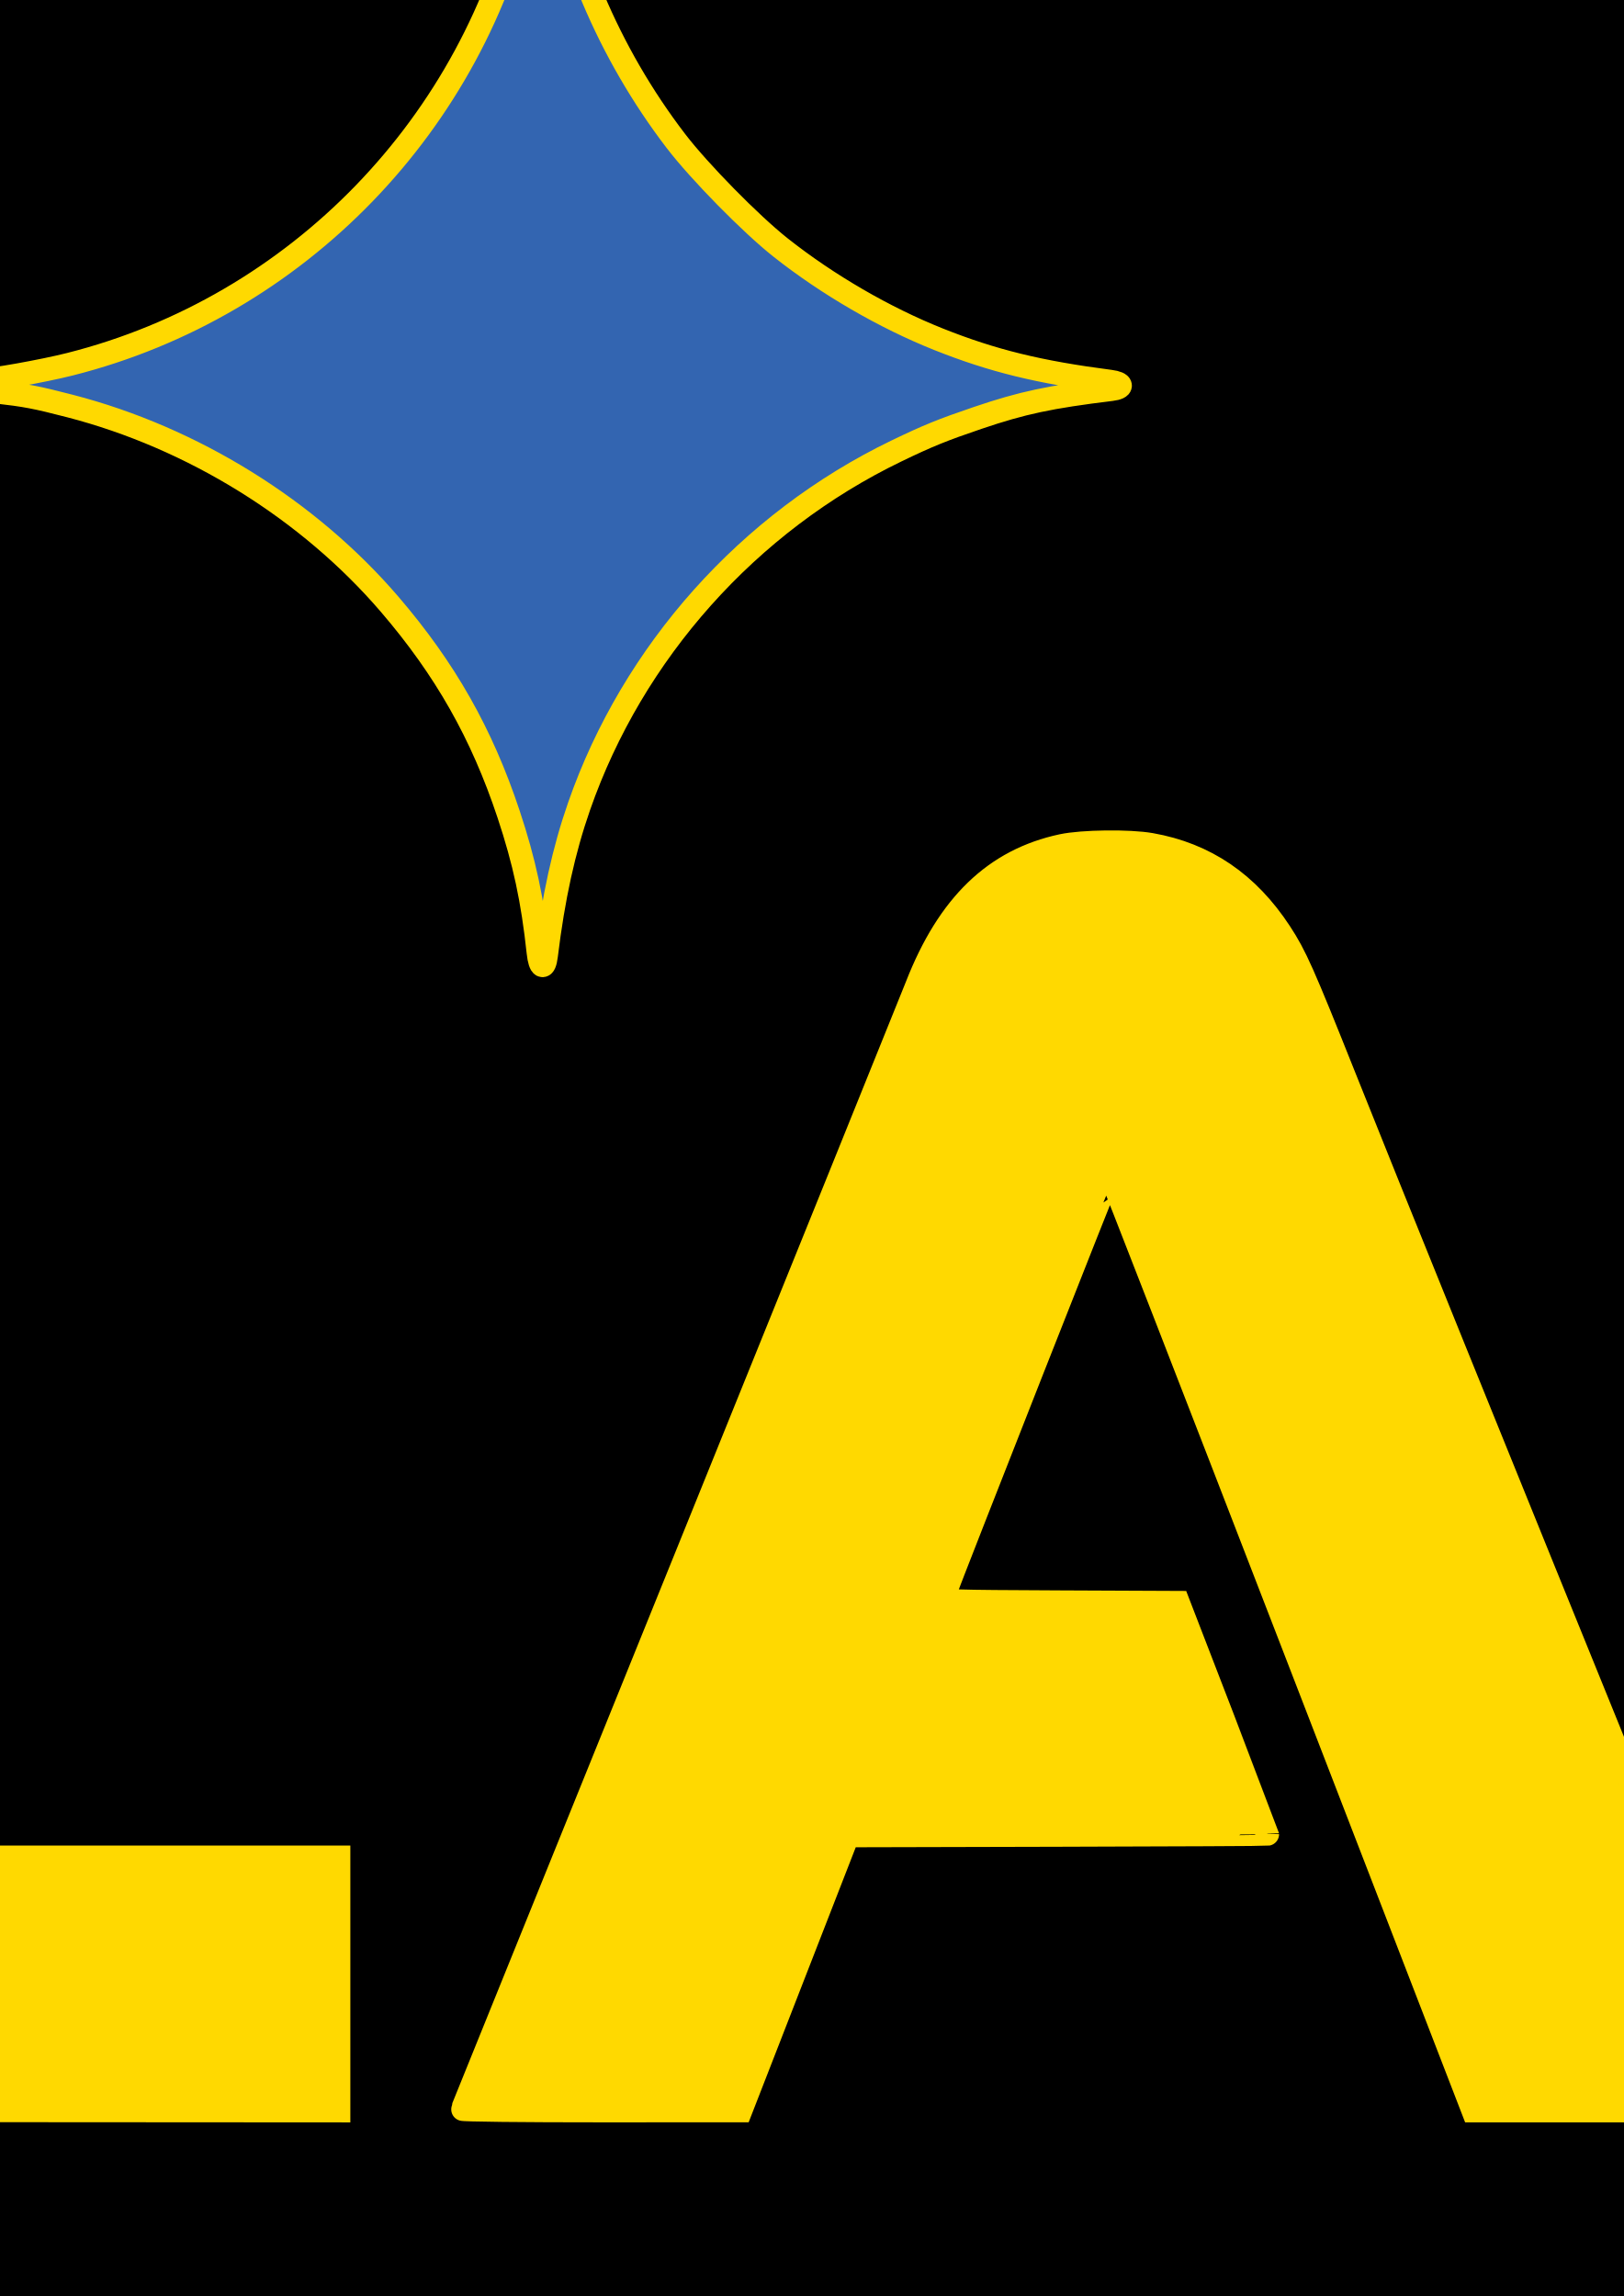
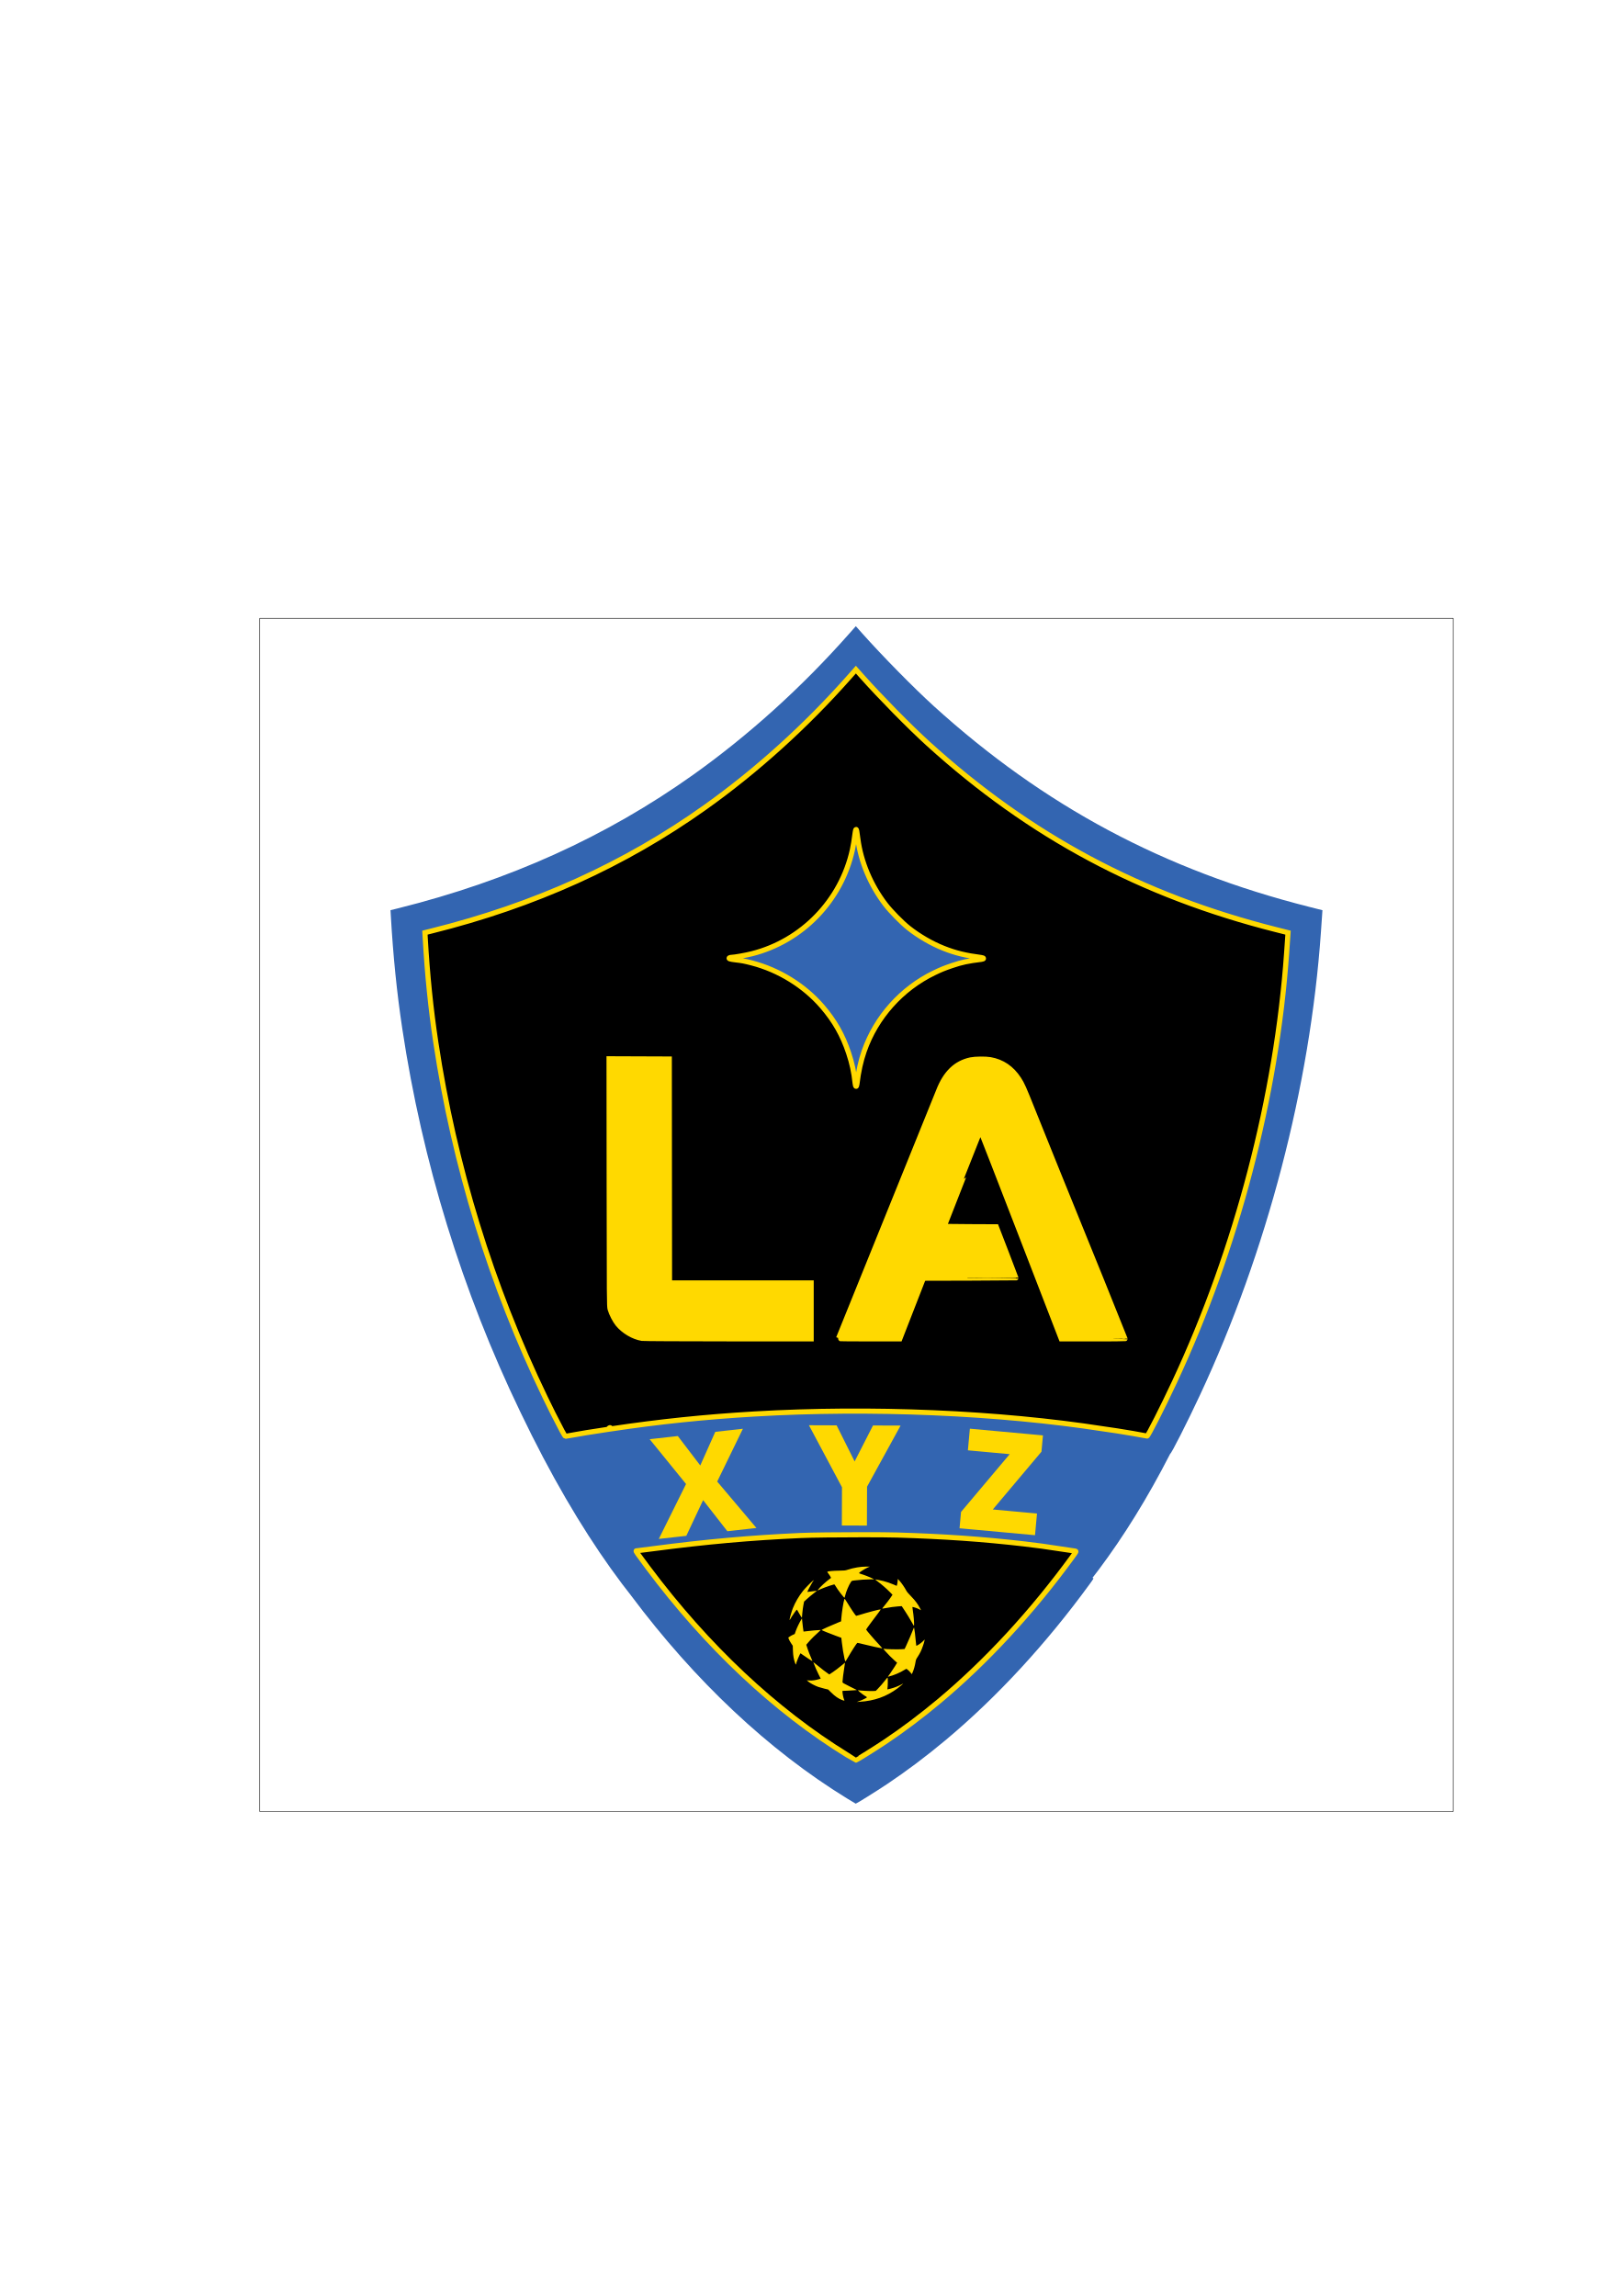
- <svg xmlns="http://www.w3.org/2000/svg" id="svg8" version="1.1" viewBox="0 0 210 297" height="297mm" width="210mm">
+ <svg xmlns="http://www.w3.org/2000/svg" width="210mm" height="297mm" viewBox="0 0 210 297" version="1.1" id="svg8">
  <defs id="defs2" />
  <g id="layer1">
-     <g transform="translate(682.3465,-22.2807)" id="g1253">
-       <rect style="fill:#3365b1;fill-opacity:1;stroke-width:0;stroke-linecap:round;stroke-linejoin:round;paint-order:stroke fill markers" id="rect851" width="158.693" height="150.82" x="-485.64" y="411.671" ry="0" transform="matrix(0.7290853,0.6844229,-0.670468,0.7419385,0,0)" />
-       <path style="fill:#ffd900;stroke:#000000;stroke-width:0.265px;stroke-linecap:butt;stroke-linejoin:miter;stroke-opacity:1;fill-opacity:1" d="m -785.395,93.3 12.95,226.482 329.514,-11.947 62.766,-210.358 -159.15,33.726 -33.021,-8.66 -43.169,71.02 -106.243,-62.414 z" id="path849" />
-       <path d="m -612.338,-122.76 -4.089,4.622 c -27.563,31.159 -58.659,59.275 -91.22,82.479 -50.988,36.336 -108.158,62.205 -173.366,78.446 l -4.245,1.057 0.19,3.314 c 1.356,23.639 3.504,44.818 6.71,66.174 11.718,78.042 35.175,154.197 69.29,224.958 70.817,147.993 142.836,186.732 200.467,201.764 63.952,-28.212 127.211,-72.855 180.66,-177.356 0.554,0.193 9.897,-18.225 17.452,-34.406 39.245,-84.048 64.586,-181.02 70.924,-271.393 0.314,-4.478 0.646,-9.245 0.738,-10.593 l 0.167,-2.452 -7.66,-1.937 c -85.384,-21.592 -155.754,-59.218 -220.262,-117.771 -11.66,-10.584 -30.319,-29.554 -42.148,-42.85 z m -160.107,442.542 c -11.342,-13.228 -42.411,-241.551 -59.538,-245.984 74.786,-30.978 192.811,-69.169 223.421,-100.747 54.476,43.175 155.4,70.984 199.518,101.525 9.826,36.18 -27.667,189.534 -33.886,233.26 -86.112,8.526 -259.607,22.913 -329.514,11.947 z m 164.388,105.415 c -15.091,0.005 -32.429,0.19 -39.17,0.492 -31.711,1.421 -59.861,3.945 -93.988,8.428 -5.421,0.712 -10.028,1.297 -10.238,1.3 -0.456,0.006 0.63,1.566 7.361,10.568 37.431,50.067 80.63,90.667 126.433,118.824 2.828,1.739 5.199,3.161 5.268,3.164 0.423,0.011 12.186,-7.336 18.443,-11.519 11.374,-7.603 23.08,-16.402 34.292,-25.777 30.047,-25.123 59.045,-56.555 84.645,-91.75 2.177,-2.993 2.291,-3.218 1.69,-3.351 -0.724,-0.161 -10.347,-1.596 -15.356,-2.289 -1.807,-0.25 -4.442,-0.64 -5.856,-0.867 -1.414,-0.226 -6.492,-0.862 -11.284,-1.413 -26.326,-3.027 -50.65,-4.728 -80.275,-5.613 -4.664,-0.139 -12.91,-0.2 -21.965,-0.197 z" style="fill:#3365b1;fill-opacity:1;stroke:none;stroke-width:3.239;stroke-miterlimit:4;stroke-dasharray:none;stroke-opacity:1" id="path1242" />
-       <path transform="scale(0.2645833)" id="path1146" style="fill:#000000;fill-opacity:1;stroke:#ffd900;stroke-width:11.339;stroke-miterlimit:4;stroke-dasharray:none;stroke-opacity:1" d="m -2314.24,-367.707 -14.312,16.18 c -96.484,109.069 -205.335,207.49 -319.312,288.715 -178.48,127.192 -378.602,217.744 -606.861,274.598 l -14.859,3.701 0.664,11.6 c 4.747,82.746 12.264,156.884 23.488,231.641 41.017,273.183 123.127,539.761 242.547,787.457 13.62,28.249 20.355,41.599 37.211,73.75 3.532,6.737 6.981,12.25 7.664,12.25 0.683,0 9.545,-1.532 19.693,-3.404 19.055,-3.516 27.285,-4.848 71.453,-11.568 0.976,-0.148 1.938,-0.288 2.912,-0.435 1.714,-2.024 3.37,-3.726 4.564,-3.824 0.578,-0.047 1.047,0.277 1.365,1.115 0.222,0.586 0.423,1.155 0.631,1.728 108.398,-16.229 207.908,-26.583 318.027,-33.088 257.937,-15.236 541.929,-3.098 774.5,33.105 12.65,1.969 26.165,3.95 30.033,4.402 6.879,0.805 63.893,10.648 66.064,11.406 1.939,0.677 34.642,-63.796 61.09,-120.438 137.374,-294.207 226.082,-633.653 248.266,-950 1.099,-15.675 2.262,-32.362 2.584,-37.082 l 0.586,-8.584 -26.812,-6.779 c -298.882,-75.58 -545.209,-207.29 -771.018,-412.254 -40.815,-37.047 -106.132,-103.451 -147.539,-149.996 z m 0.375,354.412 c 1.158,0.025 1.771,3.205 4.016,20.77 6.478,50.695 28.326,102.605 61.328,145.709 11.441,14.943 36.592,40.535 51.156,52.055 22.95,18.152 50.81,34.328 77.281,44.869 26.456,10.535 49.029,16.067 83.969,20.584 6.155,0.796 6.459,3.16 0.5,3.889 -30.231,3.696 -43.565,6.537 -65.25,13.896 -17.475,5.931 -24.647,8.849 -40,16.271 -72.202,34.908 -128.723,98.216 -154.992,173.605 -7.539,21.635 -12.587,44.616 -16.053,73.08 -0.865,7.104 -3.099,6.252 -3.932,-1.5 -2.77,-25.781 -6.762,-44.403 -14.525,-67.75 -13.086,-39.357 -30.901,-70.796 -58.084,-102.5 -39.701,-46.305 -96.361,-81.455 -156.314,-96.973 -16.738,-4.332 -21.362,-5.213 -36.473,-6.951 -12.369,-1.422 -16.087,-2.725 -13.119,-4.602 0.82,-0.519 3.143,-0.951 5.162,-0.959 5.676,-0.024 31.128,-4.557 44.395,-7.906 111.178,-28.07 197.925,-117.672 222.777,-230.109 2.27,-10.269 3.947,-20.651 6.383,-39.5 0.426,-3.3 1.225,-5.99 1.775,-5.979 z m -547.525,508.465 66.762,0.258 66.764,0.256 0.252,248.25 0.252,248.25 h 156.998 156.998 v 62 62 l -184.75,-0.117 c -102.204,-0.065 -187.136,-0.513 -190.088,-1.004 -19.343,-3.216 -40.455,-15.644 -53.707,-31.613 -6.202,-7.474 -14.258,-23.135 -17.111,-33.266 -1.751,-6.217 -1.842,-18.44 -2.1,-280.756 z m 823.037,0.719 c 8.307,-0.101 16.704,0.294 21.988,1.225 26.609,4.687 47.444,18.864 63.244,43.033 7.444,11.386 11.018,19.421 31.596,71.037 20.674,51.858 71.627,177.765 152.262,376.244 28.544,70.259 51.898,127.971 51.898,128.25 0,0.278 -31.839,0.506 -70.752,0.506 h -70.752 l -88.473,-229 c -48.66,-125.95 -88.709,-229 -88.998,-228.988 -0.376,0.008 -75.73,191.402 -81.59,207.23 -0.608,1.641 2.692,1.757 57.139,2 l 57.781,0.258 21.809,56.5 c 11.995,31.075 21.811,56.611 21.822,56.746 0.01,0.135 -46.147,0.36 -102.564,0.5 l -102.578,0.254 -26.172,67.227 -26.172,67.227 -68.311,0.024 c -37.57,0.013 -68.094,-0.323 -67.832,-0.746 0.508,-0.823 217.269,-536.621 222.195,-549.231 15.479,-39.624 38.145,-61.502 71.01,-68.541 4.926,-1.055 13.142,-1.653 21.449,-1.754 z M -2299.252,1550.393 c -52.827,0.019 -113.516,0.664 -137.113,1.721 -111.002,4.972 -209.54,13.809 -329,29.502 -18.975,2.493 -35.102,4.54 -35.838,4.551 -1.595,0.022 2.207,5.48 25.766,36.992 131.024,175.257 282.242,317.375 442.572,415.94 9.9,6.086 18.198,11.065 18.441,11.076 1.483,0.036 42.655,-25.679 64.559,-40.32 39.816,-26.615 80.789,-57.416 120.039,-90.232 105.179,-87.941 206.685,-197.967 296.297,-321.168 7.621,-10.478 8.018,-11.263 5.916,-11.73 -2.535,-0.564 -36.22,-5.586 -53.752,-8.014 -6.325,-0.876 -15.55,-2.241 -20.5,-3.033 -4.95,-0.792 -22.725,-3.018 -39.5,-4.947 -92.154,-10.597 -177.299,-16.551 -281,-19.646 -16.325,-0.487 -45.191,-0.701 -76.887,-0.689 z" />
-       <g id="g1240" transform="translate(-85.46172,-32.80835)" style="stroke:#ffd900;stroke-width:3;stroke-miterlimit:4;stroke-dasharray:none;stroke-opacity:1;fill:#ffd900;fill-opacity:1">
+     <g id="g1253" transform="translate(682.3465,-22.2807)" />
+     <g transform="matrix(0.2205095,0,0,0.2205095,95.25011,112.9832)" id="g877">
+       <rect style="fill:#3365b1;fill-opacity:1;stroke-width:0;stroke-linecap:round;stroke-linejoin:round;paint-order:stroke fill markers" id="rect851" width="158.693" height="150.82" x="-485.64" y="411.671" ry="0" transform="matrix(0.7290853,0.6844229,-0.670468,0.7419385,682.3465,-22.2807)" />
+       <path transform="translate(682.3465,-22.2807)" style="fill:#ffd900;fill-opacity:1;stroke:#000000;stroke-width:0.265px;stroke-linecap:butt;stroke-linejoin:miter;stroke-opacity:1" d="m -785.395,93.3 12.95,226.482 329.514,-11.947 62.766,-210.358 -159.15,33.726 -33.021,-8.66 -43.169,71.02 -106.243,-62.414 z" id="path849" />
+       <path transform="translate(682.3465,-22.2807)" d="m -612.338,-122.76 -4.089,4.622 c -27.563,31.159 -58.659,59.275 -91.22,82.479 -50.988,36.336 -108.158,62.205 -173.366,78.446 l -4.245,1.057 0.19,3.314 c 1.356,23.639 3.504,44.818 6.71,66.174 11.718,78.042 35.175,154.197 69.29,224.958 70.817,147.993 142.836,186.732 200.467,201.764 63.952,-28.212 127.211,-72.855 180.66,-177.356 0.554,0.193 9.897,-18.225 17.452,-34.406 39.245,-84.048 64.586,-181.02 70.924,-271.393 0.314,-4.478 0.646,-9.245 0.738,-10.593 l 0.167,-2.452 -7.66,-1.937 c -85.384,-21.592 -155.754,-59.218 -220.262,-117.771 -11.66,-10.584 -30.319,-29.554 -42.148,-42.85 z m -160.107,442.542 c -11.342,-13.228 -42.411,-241.551 -59.538,-245.984 74.786,-30.978 192.811,-69.169 223.421,-100.747 54.476,43.175 155.4,70.984 199.518,101.525 9.826,36.18 -27.667,189.534 -33.886,233.26 -86.112,8.526 -259.607,22.913 -329.514,11.947 z m 164.388,105.415 c -15.091,0.005 -32.429,0.19 -39.17,0.492 -31.711,1.421 -59.861,3.945 -93.988,8.428 -5.421,0.712 -10.028,1.297 -10.238,1.3 -0.456,0.006 0.63,1.566 7.361,10.568 37.431,50.067 80.63,90.667 126.433,118.824 2.828,1.739 5.199,3.161 5.268,3.164 0.423,0.011 12.186,-7.336 18.443,-11.519 11.374,-7.603 23.08,-16.402 34.292,-25.777 30.047,-25.123 59.045,-56.555 84.645,-91.75 2.177,-2.993 2.291,-3.218 1.69,-3.351 -0.724,-0.161 -10.347,-1.596 -15.356,-2.289 -1.807,-0.25 -4.442,-0.64 -5.856,-0.867 -1.414,-0.226 -6.492,-0.862 -11.284,-1.413 -26.326,-3.027 -50.65,-4.728 -80.275,-5.613 -4.664,-0.139 -12.91,-0.2 -21.965,-0.197 z" style="fill:#3365b1;fill-opacity:1;stroke:none;stroke-width:3.239;stroke-miterlimit:4;stroke-dasharray:none;stroke-opacity:1" id="path1242" />
+       <path transform="matrix(0.2645833,0,0,0.2645833,682.3465,-22.2807)" id="path1146" style="fill:#000000;fill-opacity:1;stroke:#ffd900;stroke-width:11.339;stroke-miterlimit:4;stroke-dasharray:none;stroke-opacity:1" d="m -2314.24,-367.707 -14.312,16.18 c -96.484,109.069 -205.335,207.49 -319.312,288.715 -178.48,127.192 -378.602,217.744 -606.861,274.598 l -14.859,3.701 0.664,11.6 c 4.747,82.746 12.264,156.884 23.488,231.641 41.017,273.183 123.127,539.761 242.547,787.457 13.62,28.249 20.355,41.599 37.211,73.75 3.532,6.737 6.981,12.25 7.664,12.25 0.683,0 9.545,-1.532 19.693,-3.404 19.055,-3.516 27.285,-4.848 71.453,-11.568 0.976,-0.148 1.938,-0.288 2.912,-0.435 1.714,-2.024 3.37,-3.726 4.564,-3.824 0.578,-0.047 1.047,0.277 1.365,1.115 0.222,0.586 0.423,1.155 0.631,1.728 108.398,-16.229 207.908,-26.583 318.027,-33.088 257.937,-15.236 541.929,-3.098 774.5,33.105 12.65,1.969 26.165,3.95 30.033,4.402 6.879,0.805 63.893,10.648 66.064,11.406 1.939,0.677 34.642,-63.796 61.09,-120.438 137.374,-294.207 226.082,-633.653 248.266,-950 1.099,-15.675 2.262,-32.362 2.584,-37.082 l 0.586,-8.584 -26.812,-6.779 c -298.882,-75.58 -545.209,-207.29 -771.018,-412.254 -40.815,-37.047 -106.132,-103.451 -147.539,-149.996 z m 0.375,354.412 c 1.158,0.025 1.771,3.205 4.016,20.77 6.478,50.695 28.326,102.605 61.328,145.709 11.441,14.943 36.592,40.535 51.156,52.055 22.95,18.152 50.81,34.328 77.281,44.869 26.456,10.535 49.029,16.067 83.969,20.584 6.155,0.796 6.459,3.16 0.5,3.889 -30.231,3.696 -43.565,6.537 -65.25,13.896 -17.475,5.931 -24.647,8.849 -40,16.271 -72.202,34.908 -128.723,98.216 -154.992,173.605 -7.539,21.635 -12.587,44.616 -16.053,73.08 -0.865,7.104 -3.099,6.252 -3.932,-1.5 -2.77,-25.781 -6.762,-44.403 -14.525,-67.75 -13.086,-39.357 -30.901,-70.796 -58.084,-102.5 -39.701,-46.305 -96.361,-81.455 -156.314,-96.973 -16.738,-4.332 -21.362,-5.213 -36.473,-6.951 -12.369,-1.422 -16.087,-2.725 -13.119,-4.602 0.82,-0.519 3.143,-0.951 5.162,-0.959 5.676,-0.024 31.128,-4.557 44.395,-7.906 111.178,-28.07 197.925,-117.672 222.777,-230.109 2.27,-10.269 3.947,-20.651 6.383,-39.5 0.426,-3.3 1.225,-5.99 1.775,-5.979 z m -547.525,508.465 66.762,0.258 66.764,0.256 0.252,248.25 0.252,248.25 h 156.998 156.998 v 62 62 l -184.75,-0.117 c -102.204,-0.065 -187.136,-0.513 -190.088,-1.004 -19.343,-3.216 -40.455,-15.644 -53.707,-31.613 -6.202,-7.474 -14.258,-23.135 -17.111,-33.266 -1.751,-6.217 -1.842,-18.44 -2.1,-280.756 z m 823.037,0.719 c 8.307,-0.101 16.704,0.294 21.988,1.225 26.609,4.687 47.444,18.864 63.244,43.033 7.444,11.386 11.018,19.421 31.596,71.037 20.674,51.858 71.627,177.765 152.262,376.244 28.544,70.259 51.898,127.971 51.898,128.25 0,0.278 -31.839,0.506 -70.752,0.506 h -70.752 l -88.473,-229 c -48.66,-125.95 -88.709,-229 -88.998,-228.988 -0.376,0.008 -75.73,191.402 -81.59,207.23 -0.608,1.641 2.692,1.757 57.139,2 l 57.781,0.258 21.809,56.5 c 11.995,31.075 21.811,56.611 21.822,56.746 0.01,0.135 -46.147,0.36 -102.564,0.5 l -102.578,0.254 -26.172,67.227 -26.172,67.227 -68.311,0.024 c -37.57,0.013 -68.094,-0.323 -67.832,-0.746 0.508,-0.823 217.269,-536.621 222.195,-549.231 15.479,-39.624 38.145,-61.502 71.01,-68.541 4.926,-1.055 13.142,-1.653 21.449,-1.754 z M -2299.252,1550.393 c -52.827,0.019 -113.516,0.664 -137.113,1.721 -111.002,4.972 -209.54,13.809 -329,29.502 -18.975,2.493 -35.102,4.54 -35.838,4.551 -1.595,0.022 2.207,5.48 25.766,36.992 131.024,175.257 282.242,317.375 442.572,415.94 9.9,6.086 18.198,11.065 18.441,11.076 1.483,0.036 42.655,-25.679 64.559,-40.32 39.816,-26.615 80.789,-57.416 120.039,-90.232 105.179,-87.941 206.685,-197.967 296.297,-321.168 7.621,-10.478 8.018,-11.263 5.916,-11.73 -2.535,-0.564 -36.22,-5.586 -53.752,-8.014 -6.325,-0.876 -15.55,-2.241 -20.5,-3.033 -4.95,-0.792 -22.725,-3.018 -39.5,-4.947 -92.154,-10.597 -177.299,-16.551 -281,-19.646 -16.325,-0.487 -45.191,-0.701 -76.887,-0.689 z" />
+       <g id="g1240" transform="translate(596.8848,-55.08905)" style="fill:#ffd900;fill-opacity:1;stroke:#ffd900;stroke-width:3;stroke-miterlimit:4;stroke-dasharray:none;stroke-opacity:1">
        <text transform="rotate(-6.391185)" id="text1196" y="369.701" x="-685.283" style="font-size:8.327px;line-height:1.25;font-family:sans-serif;fill:#ffd900;fill-opacity:1;stroke:#ffd900;stroke-width:3;stroke-miterlimit:4;stroke-dasharray:none;stroke-opacity:1" xml:space="preserve">
          <tspan style="font-style:normal;font-variant:normal;font-weight:bold;font-stretch:normal;font-size:78.067px;font-family:Futura;-inkscape-font-specification:'Futura, Bold';font-variant-ligatures:normal;font-variant-caps:normal;font-variant-numeric:normal;font-variant-east-asian:normal;fill:#ffd900;fill-opacity:1;stroke:#ffd900;stroke-width:3;stroke-miterlimit:4;stroke-dasharray:none;stroke-opacity:1" y="369.701" x="-685.283" id="tspan1194">X</tspan>
        </text>
        <text xml:space="preserve" style="font-size:8.327px;line-height:1.25;font-family:sans-serif;fill:#ffd900;fill-opacity:1;stroke:#ffd900;stroke-width:3;stroke-miterlimit:4;stroke-dasharray:none;stroke-opacity:1" x="-424.379" y="478.449" id="text1196-3" transform="rotate(5.237909)">
          <tspan id="tspan1194-8" x="-424.379" y="478.449" style="font-style:normal;font-variant:normal;font-weight:bold;font-stretch:normal;font-size:78.067px;font-family:Futura;-inkscape-font-specification:'Futura, Bold';font-variant-ligatures:normal;font-variant-caps:normal;font-variant-numeric:normal;font-variant-east-asian:normal;fill:#ffd900;fill-opacity:1;stroke:#ffd900;stroke-width:3;stroke-miterlimit:4;stroke-dasharray:none;stroke-opacity:1">Z</tspan>
        </text>
        <text xml:space="preserve" style="font-size:8.327px;line-height:1.25;font-family:sans-serif;fill:#ffd900;fill-opacity:1;stroke:#ffd900;stroke-width:3;stroke-miterlimit:4;stroke-dasharray:none;stroke-opacity:1" x="-550.508" y="438.014" id="text1196-1" transform="rotate(0.2050144)">
          <tspan id="tspan1194-0" x="-550.508" y="438.014" style="font-style:normal;font-variant:normal;font-weight:bold;font-stretch:normal;font-size:78.067px;font-family:Futura;-inkscape-font-specification:'Futura, Bold';font-variant-ligatures:normal;font-variant-caps:normal;font-variant-numeric:normal;font-variant-east-asian:normal;fill:#ffd900;fill-opacity:1;stroke:#ffd900;stroke-width:3;stroke-miterlimit:4;stroke-dasharray:none;stroke-opacity:1">Y</tspan>
        </text>
      </g>
-       <path id="path865" d="m -610.239,507.772 c 1.661,-0.588 4.235,-1.835 4.426,-2.144 0.065,-0.105 -0.216,-0.36 -0.624,-0.568 -0.953,-0.486 -3.659,-2.507 -4.285,-3.199 -0.431,-0.477 -0.441,-0.522 -0.096,-0.422 0.775,0.225 6.971,0.561 8.545,0.462 l 1.619,-0.101 0.959,-0.936 c 1.197,-1.167 3.63,-3.99 4.914,-5.701 0.535,-0.712 1.027,-1.24 1.095,-1.173 0.182,0.182 0.132,5.03 -0.062,6.035 -0.092,0.477 -0.145,0.89 -0.118,0.918 0.028,0.028 0.879,-0.165 1.892,-0.428 2.082,-0.541 4.22,-1.353 5.984,-2.273 0.659,-0.343 1.269,-0.656 1.356,-0.695 0.412,-0.183 -1.876,1.78 -3.287,2.82 -6.562,4.835 -13.538,7.308 -22.126,7.843 l -1.735,0.108 z m -9.93,-0.506 c -2.352,-0.867 -4.295,-2.199 -6.745,-4.625 l -1.639,-1.622 -2.217,-0.523 c -1.219,-0.287 -2.824,-0.737 -3.566,-0.999 -1.923,-0.679 -4.895,-2.264 -5.894,-3.143 l -0.853,-0.75 1.451,0.114 c 1.577,0.124 3.609,-0.146 5.518,-0.732 l 1.186,-0.364 -1.286,-2.552 c -1.061,-2.105 -2.017,-4.301 -3.035,-6.97 -0.077,-0.203 0.937,0.535 2.254,1.641 2.217,1.861 5.331,4.262 6.589,5.08 l 0.531,0.345 2.198,-1.476 c 1.209,-0.812 3.269,-2.373 4.577,-3.47 1.309,-1.097 2.401,-1.976 2.428,-1.953 0.026,0.023 -0.163,1.292 -0.421,2.821 -0.474,2.809 -1.072,7.548 -1.072,8.504 -1.9e-4,0.484 0.286,0.662 4.229,2.625 l 4.229,2.106 -1.193,0.117 c -0.656,0.064 -2.559,0.176 -4.229,0.247 l -3.036,0.13 v 0.629 c 0,0.908 0.498,3.374 0.853,4.223 0.167,0.4 0.304,0.761 0.304,0.801 0,0.132 -0.472,0.049 -1.159,-0.204 z m 27.935,-15.613 c 0.737,-1.017 1.964,-2.863 2.727,-4.102 l 1.387,-2.252 -1.228,-1.055 c -1.521,-1.307 -4.538,-4.345 -5.949,-5.989 -1.035,-1.206 -1.046,-1.231 -0.482,-1.104 0.969,0.218 8.171,0.381 10.174,0.231 l 1.887,-0.142 0.877,-1.861 c 1.153,-2.448 3.57,-8.09 4.135,-9.653 0.393,-1.088 0.464,-1.181 0.591,-0.771 0.19,0.618 0.681,4.671 0.943,7.787 0.116,1.376 0.242,2.533 0.282,2.573 0.217,0.217 2.68,-1.39 3.723,-2.43 l 1.215,-1.211 -0.126,0.729 c -0.217,1.255 -1.421,4.709 -2.214,6.353 -0.418,0.867 -1.222,2.264 -1.785,3.106 -0.907,1.355 -1.053,1.714 -1.269,3.126 -0.296,1.933 -1.03,4.539 -1.682,5.971 l -0.481,1.056 -0.512,-0.67 c -0.619,-0.809 -1.674,-1.843 -2.298,-2.252 -0.431,-0.283 -0.513,-0.262 -1.489,0.386 -2.243,1.489 -6.625,3.355 -9.134,3.889 l -0.632,0.135 z m -55.748,-6.232 c -0.79,-2.233 -1.134,-4.215 -1.24,-7.142 l -0.107,-2.949 -1.006,-1.503 c -0.553,-0.827 -1.143,-1.906 -1.311,-2.399 l -0.305,-0.897 0.861,-0.592 c 0.474,-0.326 1.322,-0.796 1.886,-1.046 l 1.025,-0.453 0.626,-1.799 c 0.59,-1.693 2.134,-4.914 3.166,-6.604 l 0.462,-0.757 0.132,1.431 c 0.176,1.906 0.712,6.236 0.781,6.31 0.03,0.033 0.954,-0.072 2.052,-0.233 1.728,-0.253 6.642,-0.691 7.777,-0.693 0.285,-5.9e-4 0.114,0.23 -0.675,0.907 -1.83,1.571 -4.797,4.526 -6.2,6.173 l -1.35,1.586 0.813,2.462 c 0.447,1.354 1.278,3.497 1.846,4.762 0.568,1.265 1.008,2.324 0.979,2.354 -0.096,0.096 -4.051,-2.44 -5.477,-3.512 -0.765,-0.575 -1.437,-1.046 -1.492,-1.046 -0.345,0 -2.611,5.424 -2.611,6.25 0,0.595 -0.314,0.292 -0.633,-0.611 z m 28.992,-2.556 c -0.565,-2.455 -1.15,-6.026 -1.53,-9.344 l -0.326,-2.846 -3.275,-1.199 c -3.802,-1.392 -8.155,-3.167 -8.285,-3.378 -0.092,-0.149 5.643,-2.748 9.374,-4.249 l 2.05,-0.825 0.132,-1.754 c 0.272,-3.622 1.274,-9.866 1.819,-11.34 0.121,-0.328 0.365,-0.027 1.461,1.801 2.206,3.681 5.162,8.075 5.433,8.075 0.141,0 1.059,-0.256 2.041,-0.569 4.301,-1.37 11.933,-3.375 12.335,-3.241 0.099,0.033 -0.588,1.055 -1.527,2.272 -2.961,3.835 -6.998,9.352 -6.998,9.564 0,0.296 4.507,5.553 7.455,8.697 1.218,1.299 2.095,2.362 1.948,2.362 -0.501,0 -7.564,-1.573 -10.928,-2.434 -1.846,-0.473 -3.481,-0.834 -3.633,-0.803 -0.313,0.064 -3.382,4.807 -5.486,8.481 -0.772,1.349 -1.462,2.455 -1.532,2.46 -0.07,0.004 -0.307,-0.774 -0.527,-1.729 z m 39.211,-21.761 c -0.848,-1.541 -2.463,-4.196 -3.588,-5.9 l -2.046,-3.098 -2.291,0.152 c -1.913,0.127 -4.297,0.468 -8.72,1.248 -0.638,0.113 -0.625,0.089 1.116,-1.987 0.969,-1.155 2.376,-2.999 3.127,-4.097 l 1.365,-1.996 -1.614,-1.639 c -2.025,-2.057 -4.992,-4.633 -7.052,-6.123 -0.871,-0.63 -1.559,-1.169 -1.529,-1.198 0.094,-0.094 3.24,0.501 4.845,0.916 2.136,0.552 3.975,1.183 6.036,2.072 l 1.754,0.756 0.209,-0.6 c 0.115,-0.33 0.264,-1.245 0.33,-2.034 l 0.121,-1.435 1.007,1.081 c 1.127,1.21 3.11,4.092 3.94,5.725 0.364,0.715 1.312,1.846 2.839,3.387 2.282,2.302 4.099,4.734 5.27,7.054 l 0.558,1.105 -1.199,-0.624 c -1.12,-0.583 -3.724,-1.423 -3.874,-1.25 -0.037,0.043 0.09,0.988 0.283,2.102 0.394,2.279 0.817,7.207 0.721,8.4 -0.063,0.784 -0.066,0.78 -1.606,-2.017 z m -71.422,-1.021 c -0.007,-0.702 1.181,-4.859 1.927,-6.745 1.368,-3.457 3.506,-7.115 5.957,-10.193 1.14,-1.432 4.557,-4.943 5.659,-5.817 l 0.747,-0.592 -0.996,1.521 c -0.823,1.256 -2.887,5.201 -2.887,5.517 0,0.049 0.586,-0.023 1.301,-0.159 0.716,-0.136 1.995,-0.306 2.844,-0.379 l 1.542,-0.132 -1.349,1.024 c -1.624,1.232 -3.435,2.746 -5.046,4.219 l -1.19,1.089 -0.41,2.111 c -0.225,1.161 -0.509,3.301 -0.631,4.756 l -0.221,2.644 -0.622,-0.875 c -0.342,-0.481 -0.98,-1.563 -1.417,-2.404 -0.437,-0.841 -0.856,-1.526 -0.93,-1.522 -0.18,0.009 -2.152,2.715 -2.946,4.042 -0.348,0.583 -0.79,1.321 -0.981,1.639 -0.227,0.379 -0.348,0.466 -0.35,0.254 z m 31.699,-13.35 c -0.206,-0.258 -0.905,-1.103 -1.552,-1.88 -0.976,-1.169 -2.772,-3.762 -3.653,-5.271 -0.191,-0.328 -0.373,-0.294 -2.988,0.557 -1.531,0.498 -3.762,1.33 -4.956,1.849 l -2.171,0.943 0.413,-0.58 c 0.983,-1.38 4.566,-4.668 7.008,-6.431 l 0.54,-0.39 -0.398,-0.78 c -0.219,-0.429 -0.75,-1.225 -1.18,-1.769 -0.43,-0.544 -0.718,-1.028 -0.64,-1.074 0.492,-0.296 3.559,-0.576 6.719,-0.613 3.388,-0.04 3.808,-0.084 5.205,-0.545 3.516,-1.162 7.654,-1.854 11.062,-1.85 l 2.024,0.002 -1.402,0.593 c -1.438,0.608 -4.88,2.793 -5.002,3.175 -0.038,0.12 0.465,0.363 1.144,0.553 1.634,0.457 5.215,1.851 6.622,2.577 l 1.144,0.59 -2.334,0.009 c -2.479,0.01 -6.16,0.257 -9.078,0.611 -1.744,0.211 -1.78,0.226 -2.248,0.933 -1.284,1.941 -2.87,5.732 -3.409,8.153 -0.136,0.61 -0.303,1.108 -0.371,1.108 -0.068,0 -0.293,-0.211 -0.499,-0.468 z" style="fill:#ffd900;fill-opacity:1;stroke-width:0.193" />
+       <path transform="translate(682.3465,-22.2807)" id="path865" d="m -610.239,507.772 c 1.661,-0.588 4.235,-1.835 4.426,-2.144 0.065,-0.105 -0.216,-0.36 -0.624,-0.568 -0.953,-0.486 -3.659,-2.507 -4.285,-3.199 -0.431,-0.477 -0.441,-0.522 -0.096,-0.422 0.775,0.225 6.971,0.561 8.545,0.462 l 1.619,-0.101 0.959,-0.936 c 1.197,-1.167 3.63,-3.99 4.914,-5.701 0.535,-0.712 1.027,-1.24 1.095,-1.173 0.182,0.182 0.132,5.03 -0.062,6.035 -0.092,0.477 -0.145,0.89 -0.118,0.918 0.028,0.028 0.879,-0.165 1.892,-0.428 2.082,-0.541 4.22,-1.353 5.984,-2.273 0.659,-0.343 1.269,-0.656 1.356,-0.695 0.412,-0.183 -1.876,1.78 -3.287,2.82 -6.562,4.835 -13.538,7.308 -22.126,7.843 l -1.735,0.108 z m -9.93,-0.506 c -2.352,-0.867 -4.295,-2.199 -6.745,-4.625 l -1.639,-1.622 -2.217,-0.523 c -1.219,-0.287 -2.824,-0.737 -3.566,-0.999 -1.923,-0.679 -4.895,-2.264 -5.894,-3.143 l -0.853,-0.75 1.451,0.114 c 1.577,0.124 3.609,-0.146 5.518,-0.732 l 1.186,-0.364 -1.286,-2.552 c -1.061,-2.105 -2.017,-4.301 -3.035,-6.97 -0.077,-0.203 0.937,0.535 2.254,1.641 2.217,1.861 5.331,4.262 6.589,5.08 l 0.531,0.345 2.198,-1.476 c 1.209,-0.812 3.269,-2.373 4.577,-3.47 1.309,-1.097 2.401,-1.976 2.428,-1.953 0.026,0.023 -0.163,1.292 -0.421,2.821 -0.474,2.809 -1.072,7.548 -1.072,8.504 -1.9e-4,0.484 0.286,0.662 4.229,2.625 l 4.229,2.106 -1.193,0.117 c -0.656,0.064 -2.559,0.176 -4.229,0.247 l -3.036,0.13 v 0.629 c 0,0.908 0.498,3.374 0.853,4.223 0.167,0.4 0.304,0.761 0.304,0.801 0,0.132 -0.472,0.049 -1.159,-0.204 z m 27.935,-15.613 c 0.737,-1.017 1.964,-2.863 2.727,-4.102 l 1.387,-2.252 -1.228,-1.055 c -1.521,-1.307 -4.538,-4.345 -5.949,-5.989 -1.035,-1.206 -1.046,-1.231 -0.482,-1.104 0.969,0.218 8.171,0.381 10.174,0.231 l 1.887,-0.142 0.877,-1.861 c 1.153,-2.448 3.57,-8.09 4.135,-9.653 0.393,-1.088 0.464,-1.181 0.591,-0.771 0.19,0.618 0.681,4.671 0.943,7.787 0.116,1.376 0.242,2.533 0.282,2.573 0.217,0.217 2.68,-1.39 3.723,-2.43 l 1.215,-1.211 -0.126,0.729 c -0.217,1.255 -1.421,4.709 -2.214,6.353 -0.418,0.867 -1.222,2.264 -1.785,3.106 -0.907,1.355 -1.053,1.714 -1.269,3.126 -0.296,1.933 -1.03,4.539 -1.682,5.971 l -0.481,1.056 -0.512,-0.67 c -0.619,-0.809 -1.674,-1.843 -2.298,-2.252 -0.431,-0.283 -0.513,-0.262 -1.489,0.386 -2.243,1.489 -6.625,3.355 -9.134,3.889 l -0.632,0.135 z m -55.748,-6.232 c -0.79,-2.233 -1.134,-4.215 -1.24,-7.142 l -0.107,-2.949 -1.006,-1.503 c -0.553,-0.827 -1.143,-1.906 -1.311,-2.399 l -0.305,-0.897 0.861,-0.592 c 0.474,-0.326 1.322,-0.796 1.886,-1.046 l 1.025,-0.453 0.626,-1.799 c 0.59,-1.693 2.134,-4.914 3.166,-6.604 l 0.462,-0.757 0.132,1.431 c 0.176,1.906 0.712,6.236 0.781,6.31 0.03,0.033 0.954,-0.072 2.052,-0.233 1.728,-0.253 6.642,-0.691 7.777,-0.693 0.285,-5.9e-4 0.114,0.23 -0.675,0.907 -1.83,1.571 -4.797,4.526 -6.2,6.173 l -1.35,1.586 0.813,2.462 c 0.447,1.354 1.278,3.497 1.846,4.762 0.568,1.265 1.008,2.324 0.979,2.354 -0.096,0.096 -4.051,-2.44 -5.477,-3.512 -0.765,-0.575 -1.437,-1.046 -1.492,-1.046 -0.345,0 -2.611,5.424 -2.611,6.25 0,0.595 -0.314,0.292 -0.633,-0.611 z m 28.992,-2.556 c -0.565,-2.455 -1.15,-6.026 -1.53,-9.344 l -0.326,-2.846 -3.275,-1.199 c -3.802,-1.392 -8.155,-3.167 -8.285,-3.378 -0.092,-0.149 5.643,-2.748 9.374,-4.249 l 2.05,-0.825 0.132,-1.754 c 0.272,-3.622 1.274,-9.866 1.819,-11.34 0.121,-0.328 0.365,-0.027 1.461,1.801 2.206,3.681 5.162,8.075 5.433,8.075 0.141,0 1.059,-0.256 2.041,-0.569 4.301,-1.37 11.933,-3.375 12.335,-3.241 0.099,0.033 -0.588,1.055 -1.527,2.272 -2.961,3.835 -6.998,9.352 -6.998,9.564 0,0.296 4.507,5.553 7.455,8.697 1.218,1.299 2.095,2.362 1.948,2.362 -0.501,0 -7.564,-1.573 -10.928,-2.434 -1.846,-0.473 -3.481,-0.834 -3.633,-0.803 -0.313,0.064 -3.382,4.807 -5.486,8.481 -0.772,1.349 -1.462,2.455 -1.532,2.46 -0.07,0.004 -0.307,-0.774 -0.527,-1.729 z m 39.211,-21.761 c -0.848,-1.541 -2.463,-4.196 -3.588,-5.9 l -2.046,-3.098 -2.291,0.152 c -1.913,0.127 -4.297,0.468 -8.72,1.248 -0.638,0.113 -0.625,0.089 1.116,-1.987 0.969,-1.155 2.376,-2.999 3.127,-4.097 l 1.365,-1.996 -1.614,-1.639 c -2.025,-2.057 -4.992,-4.633 -7.052,-6.123 -0.871,-0.63 -1.559,-1.169 -1.529,-1.198 0.094,-0.094 3.24,0.501 4.845,0.916 2.136,0.552 3.975,1.183 6.036,2.072 l 1.754,0.756 0.209,-0.6 c 0.115,-0.33 0.264,-1.245 0.33,-2.034 l 0.121,-1.435 1.007,1.081 c 1.127,1.21 3.11,4.092 3.94,5.725 0.364,0.715 1.312,1.846 2.839,3.387 2.282,2.302 4.099,4.734 5.27,7.054 l 0.558,1.105 -1.199,-0.624 c -1.12,-0.583 -3.724,-1.423 -3.874,-1.25 -0.037,0.043 0.09,0.988 0.283,2.102 0.394,2.279 0.817,7.207 0.721,8.4 -0.063,0.784 -0.066,0.78 -1.606,-2.017 z m -71.422,-1.021 c -0.007,-0.702 1.181,-4.859 1.927,-6.745 1.368,-3.457 3.506,-7.115 5.957,-10.193 1.14,-1.432 4.557,-4.943 5.659,-5.817 l 0.747,-0.592 -0.996,1.521 c -0.823,1.256 -2.887,5.201 -2.887,5.517 0,0.049 0.586,-0.023 1.301,-0.159 0.716,-0.136 1.995,-0.306 2.844,-0.379 l 1.542,-0.132 -1.349,1.024 c -1.624,1.232 -3.435,2.746 -5.046,4.219 l -1.19,1.089 -0.41,2.111 c -0.225,1.161 -0.509,3.301 -0.631,4.756 l -0.221,2.644 -0.622,-0.875 c -0.342,-0.481 -0.98,-1.563 -1.417,-2.404 -0.437,-0.841 -0.856,-1.526 -0.93,-1.522 -0.18,0.009 -2.152,2.715 -2.946,4.042 -0.348,0.583 -0.79,1.321 -0.981,1.639 -0.227,0.379 -0.348,0.466 -0.35,0.254 z m 31.699,-13.35 c -0.206,-0.258 -0.905,-1.103 -1.552,-1.88 -0.976,-1.169 -2.772,-3.762 -3.653,-5.271 -0.191,-0.328 -0.373,-0.294 -2.988,0.557 -1.531,0.498 -3.762,1.33 -4.956,1.849 l -2.171,0.943 0.413,-0.58 c 0.983,-1.38 4.566,-4.668 7.008,-6.431 l 0.54,-0.39 -0.398,-0.78 c -0.219,-0.429 -0.75,-1.225 -1.18,-1.769 -0.43,-0.544 -0.718,-1.028 -0.64,-1.074 0.492,-0.296 3.559,-0.576 6.719,-0.613 3.388,-0.04 3.808,-0.084 5.205,-0.545 3.516,-1.162 7.654,-1.854 11.062,-1.85 l 2.024,0.002 -1.402,0.593 c -1.438,0.608 -4.88,2.793 -5.002,3.175 -0.038,0.12 0.465,0.363 1.144,0.553 1.634,0.457 5.215,1.851 6.622,2.577 l 1.144,0.59 -2.334,0.009 c -2.479,0.01 -6.16,0.257 -9.078,0.611 -1.744,0.211 -1.78,0.226 -2.248,0.933 -1.284,1.941 -2.87,5.732 -3.409,8.153 -0.136,0.61 -0.303,1.108 -0.371,1.108 -0.068,0 -0.293,-0.211 -0.499,-0.468 z" style="fill:#ffd900;fill-opacity:1;stroke-width:0.193" />
+       <rect y="-149.674" x="-279.613" height="700" width="700" id="rect1255" style="fill:none;fill-opacity:1;stroke:#000000;stroke-width:0.3;stroke-linecap:round;stroke-linejoin:round;stroke-miterlimit:4;stroke-dasharray:none;stroke-opacity:1;paint-order:stroke fill markers" />
    </g>
-     <rect y="-149.674" x="-279.613" height="700" width="700" id="rect1255" style="fill:none;fill-opacity:1;stroke:#000000;stroke-width:0.3;stroke-linecap:round;stroke-linejoin:round;stroke-miterlimit:4;stroke-dasharray:none;stroke-opacity:1;paint-order:stroke fill markers" />
  </g>
</svg>
